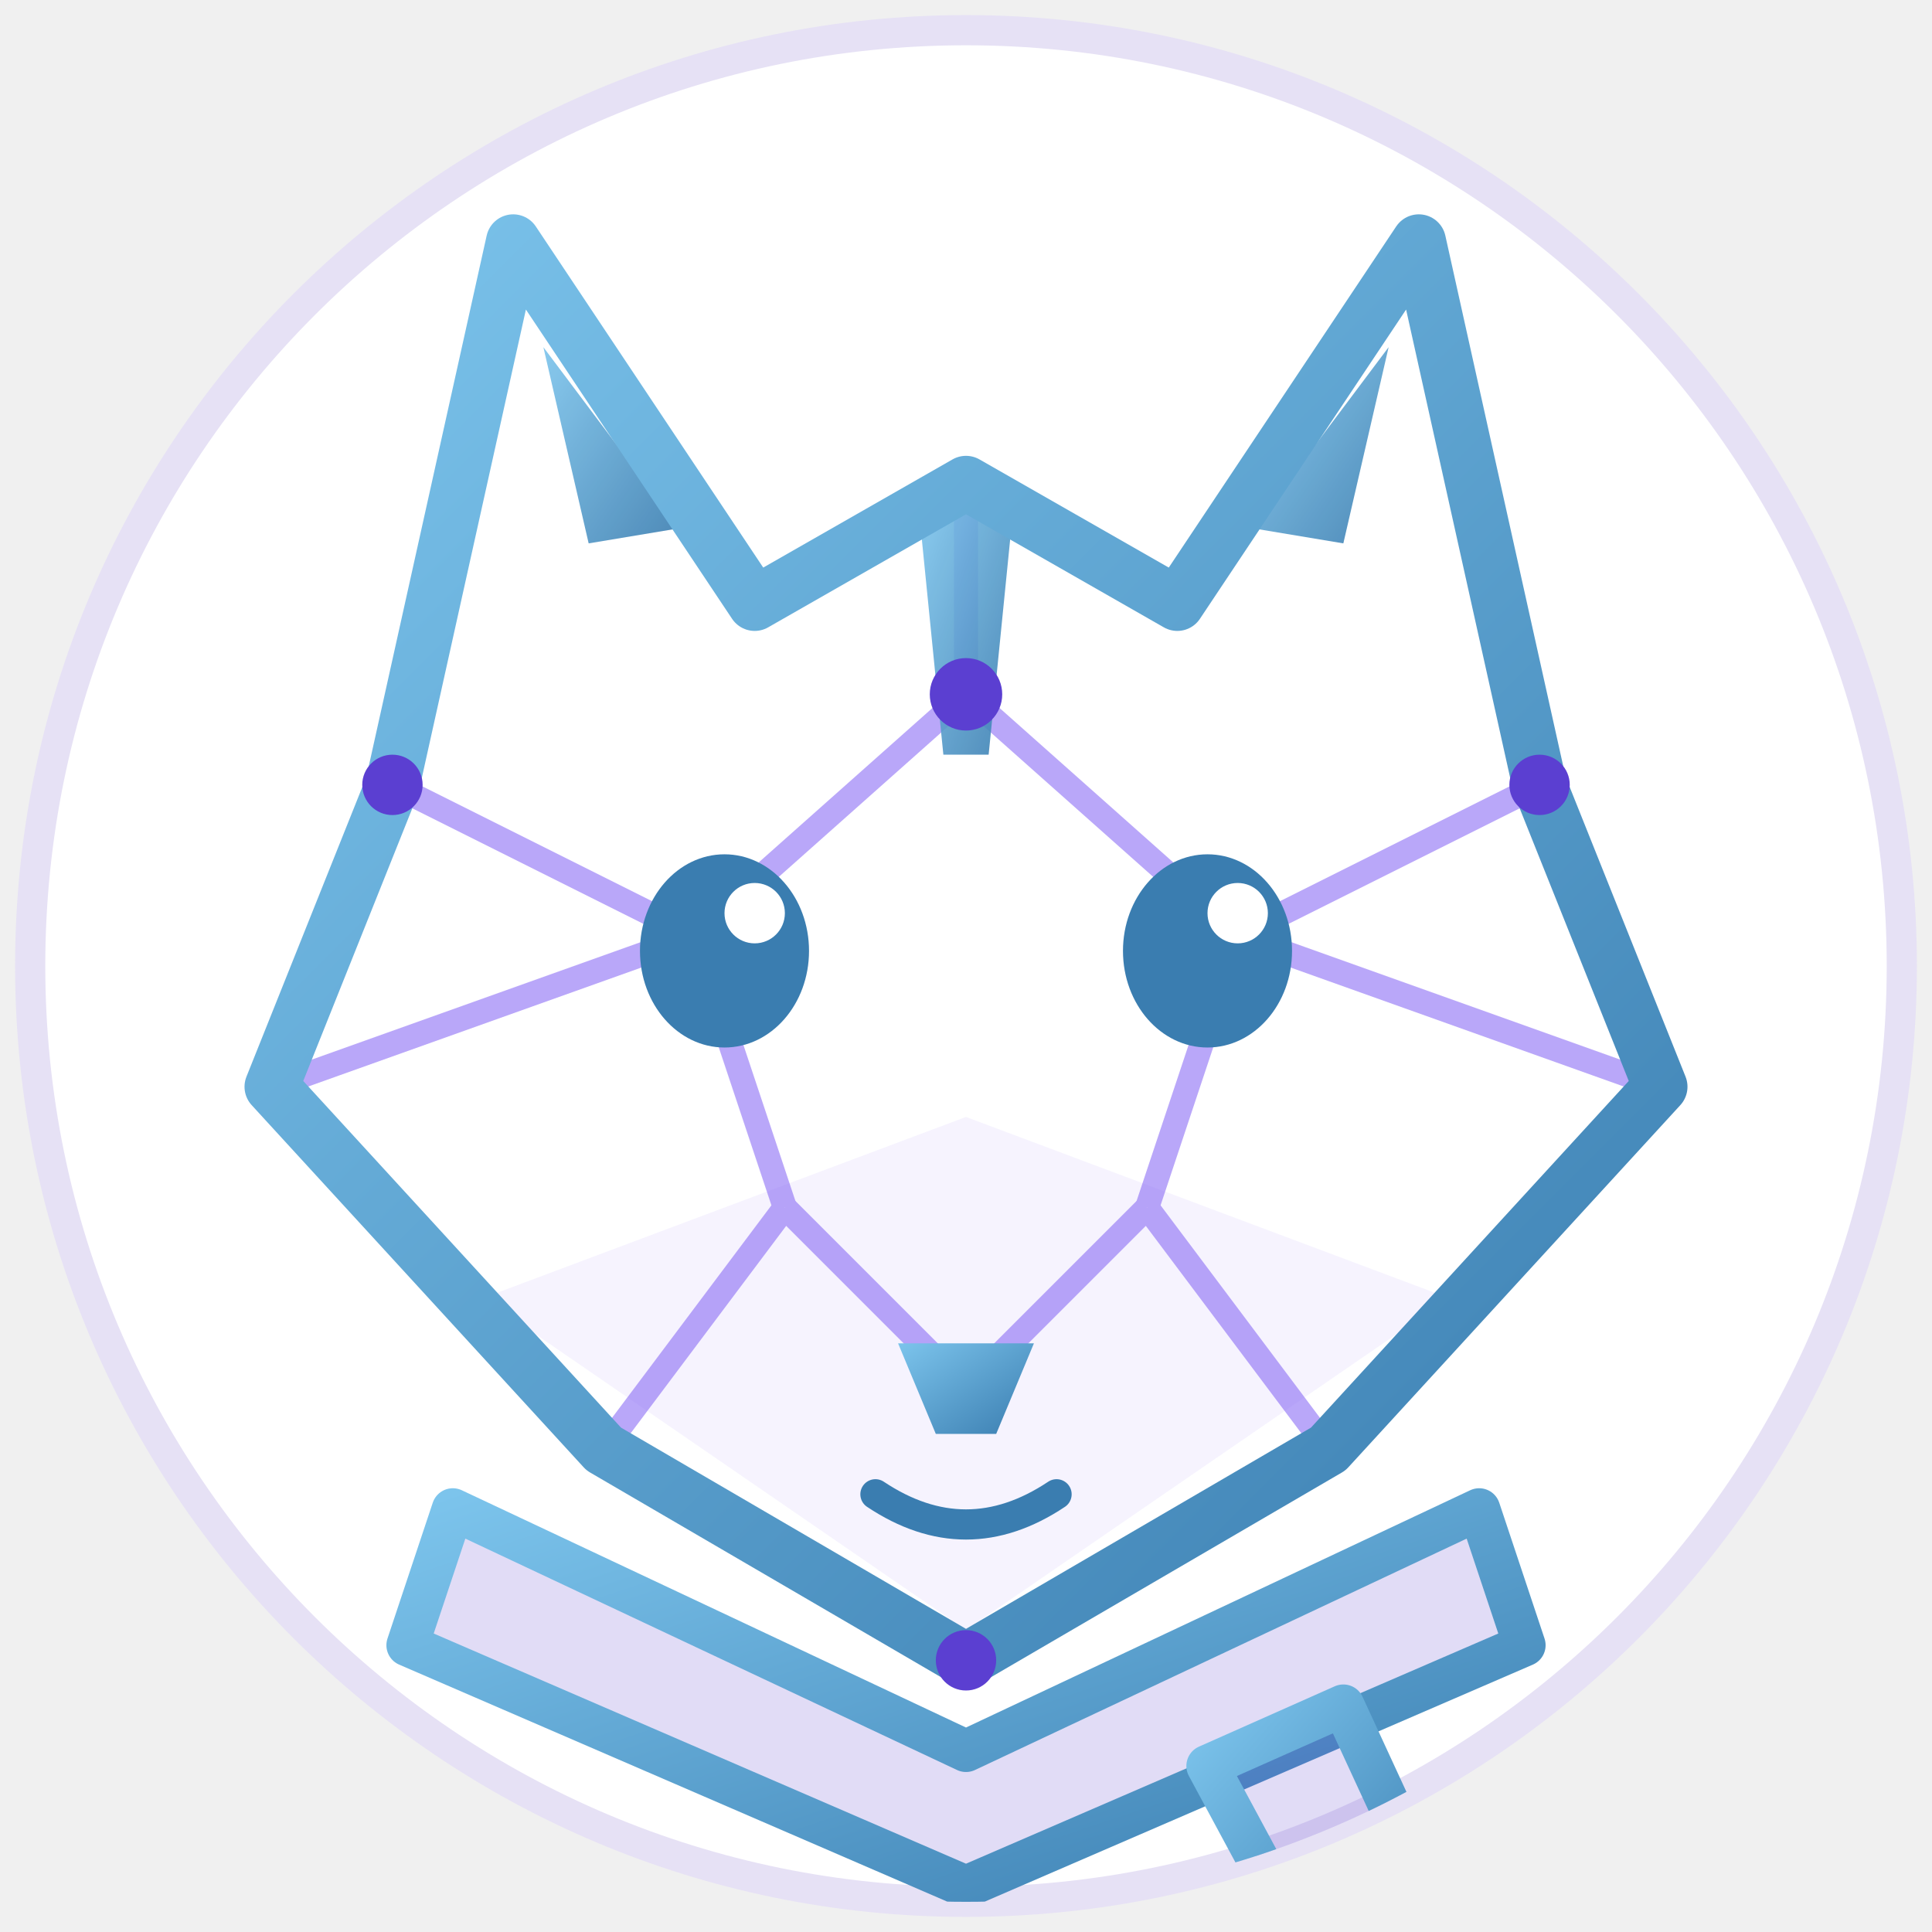
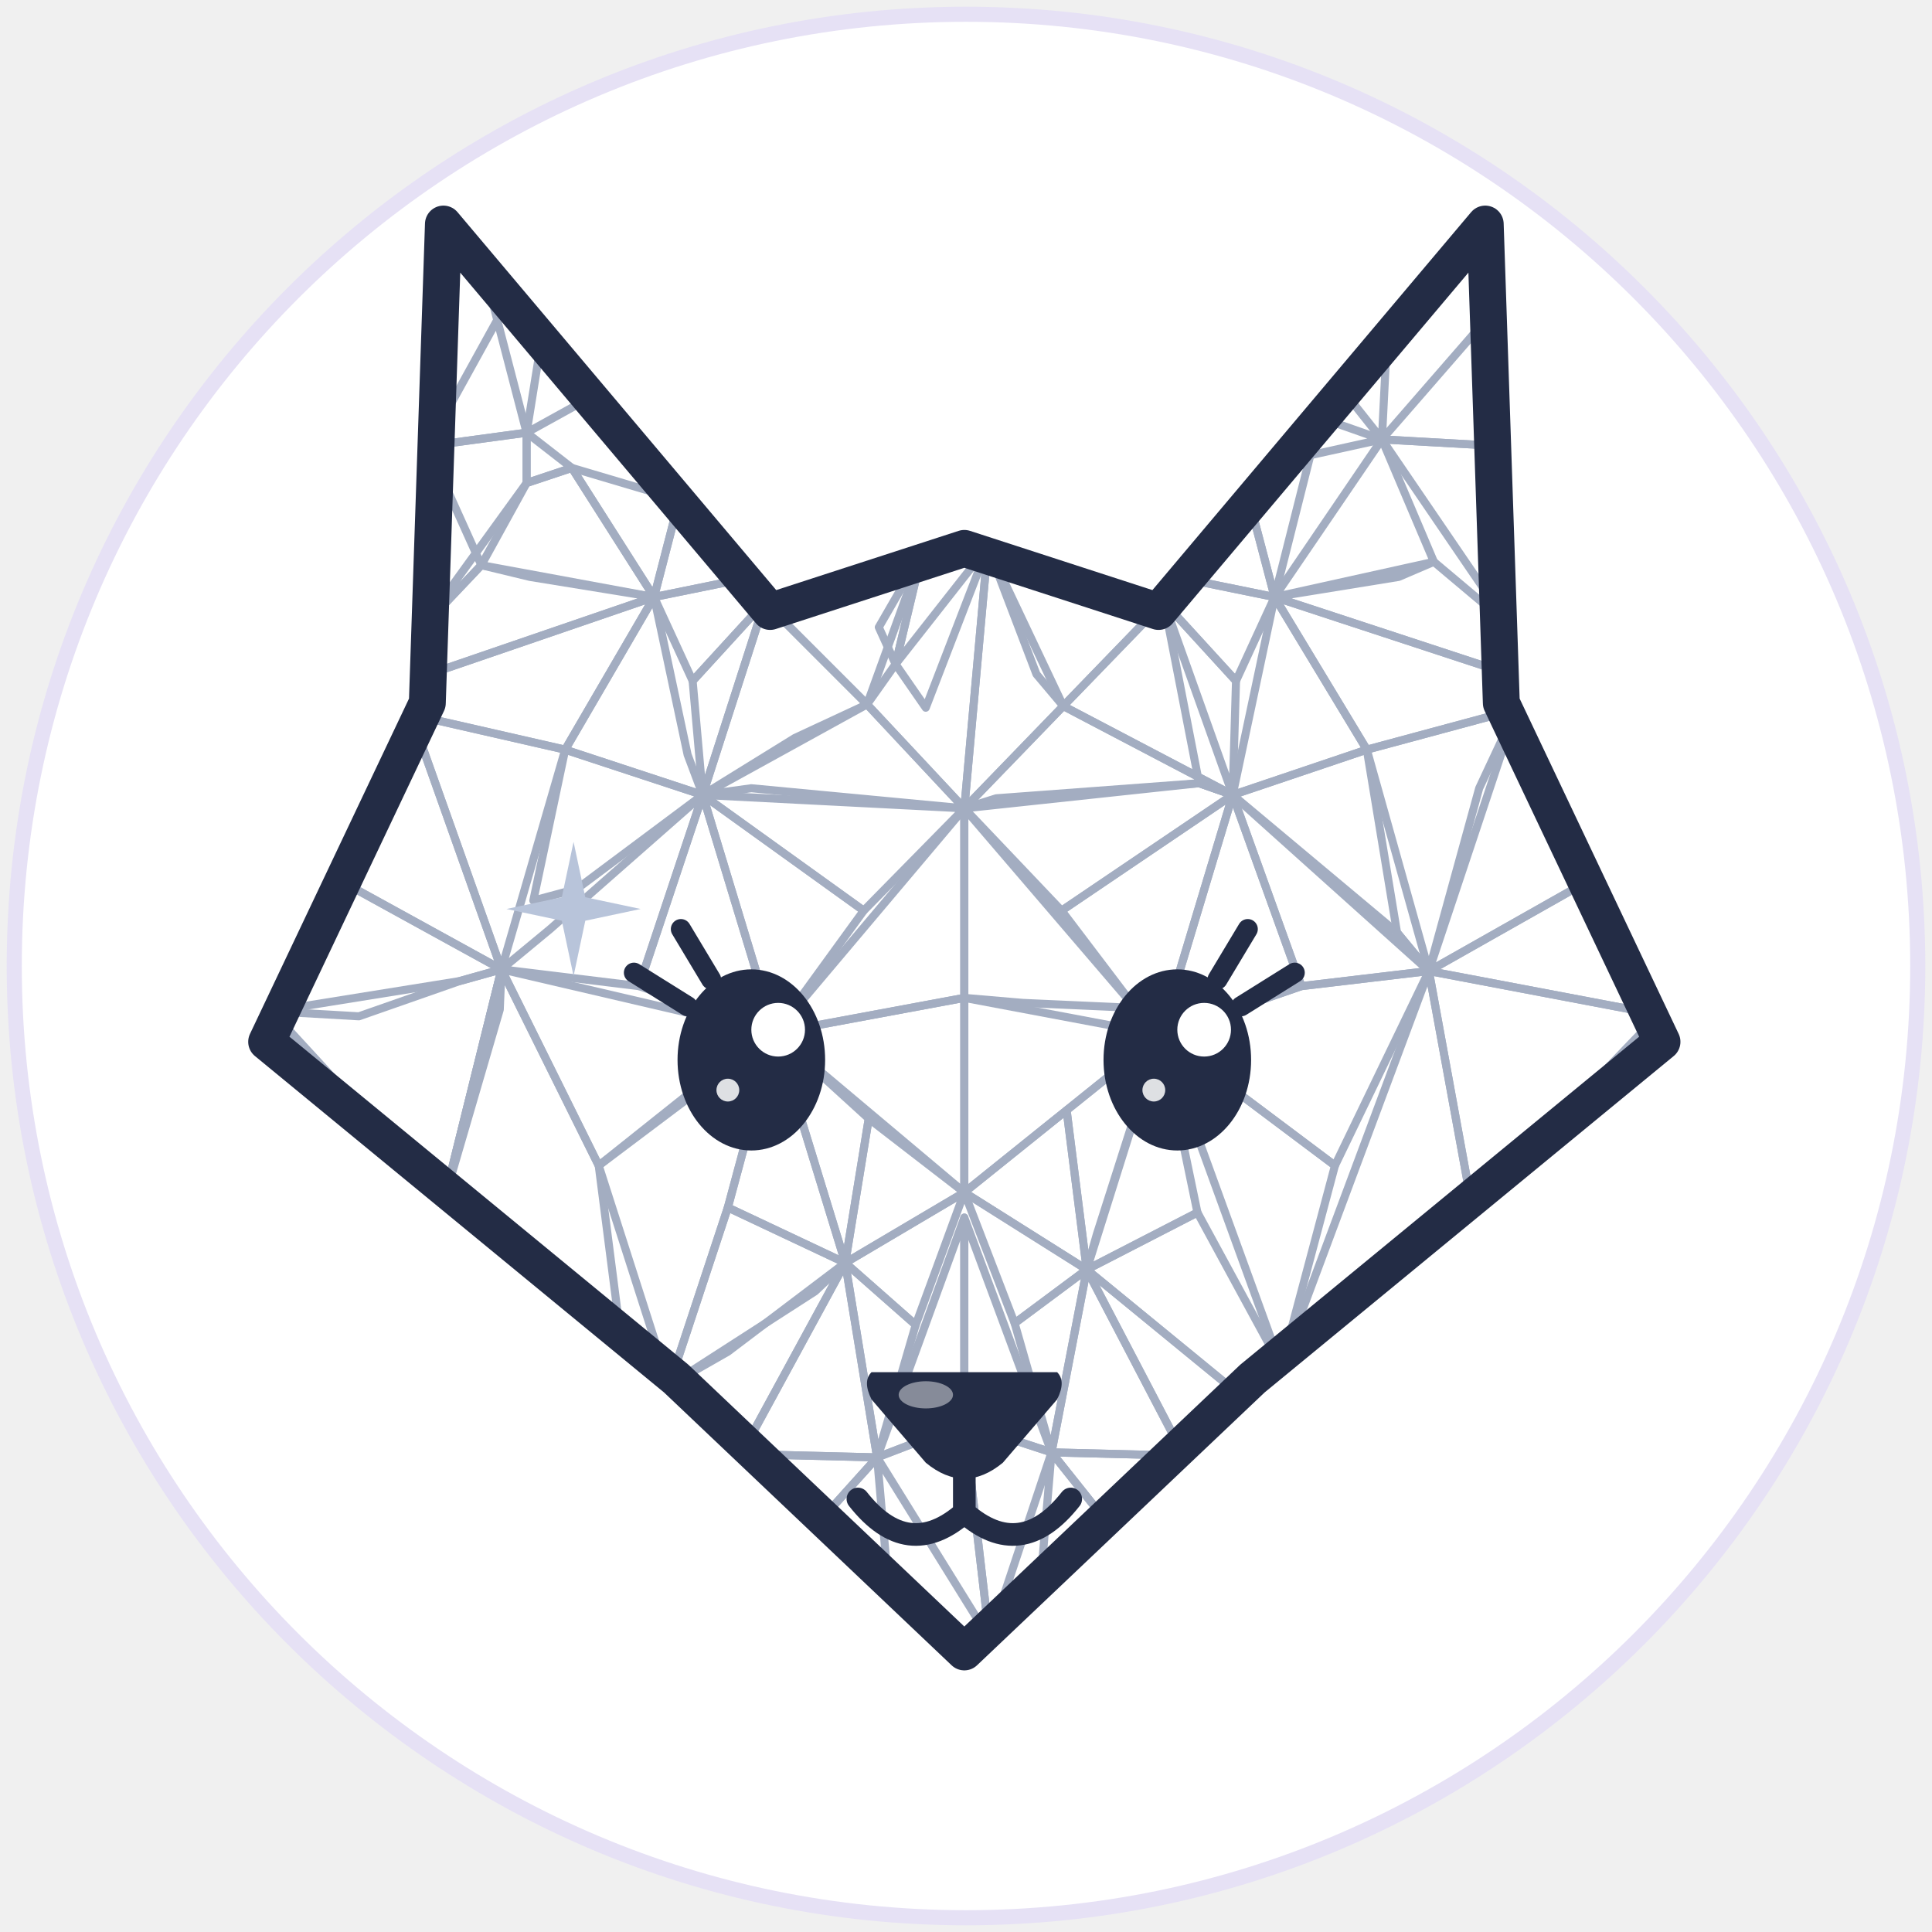
- <svg xmlns="http://www.w3.org/2000/svg" viewBox="0 0 128 128" role="img" aria-label="Lud">
+ <svg xmlns="http://www.w3.org/2000/svg" viewBox="-38 -28 576 576" role="img" aria-label="Lud">
  <defs>
    <clipPath id="c-linhas-lud">
-       <circle cx="64" cy="64" r="62" />
+       <circle cx="250" cy="260" r="286" />
    </clipPath>
-     <linearGradient id="l-linhas-lud" x1="0" y1="0" x2="1" y2="1">
-       <stop offset="0" stop-color="#7cc4ec" />
-       <stop offset="1" stop-color="#3a7db0" />
-     </linearGradient>
+     <clipPath id="head">
+       <polygon points="94.2,38.8 191.6,154.3 249.5,135.5 307.4,154.3 404.8,38.8 409.6,181.6 457.5,282.6 335.4,383 249.5,464.5 163.6,383 41.5,282.6 89.4,181.6" />
+     </clipPath>
  </defs>
-   <circle cx="64" cy="64" r="62" fill="#ffffff" stroke="#e6e1f5" stroke-width="2" />
  <g clip-path="url(#c-linhas-lud)">
-     <g stroke="#8b6cf5" stroke-width="1.6" opacity="0.6">
-       <line x1="26" y1="52" x2="46" y2="62" />
-       <line x1="46" y1="62" x2="64" y2="46" />
-       <line x1="64" y1="46" x2="82" y2="62" />
-       <line x1="82" y1="62" x2="102" y2="52" />
-       <line x1="18" y1="72" x2="46" y2="62" />
-       <line x1="82" y1="62" x2="110" y2="72" />
-       <line x1="46" y1="62" x2="52" y2="80" />
-       <line x1="82" y1="62" x2="76" y2="80" />
-       <line x1="52" y1="80" x2="64" y2="92" />
-       <line x1="76" y1="80" x2="64" y2="92" />
-       <line x1="40" y1="96" x2="52" y2="80" />
-       <line x1="88" y1="96" x2="76" y2="80" />
-       <line x1="64" y1="32" x2="64" y2="46" />
+     <circle cx="250" cy="260" r="284" fill="#ffffff" stroke="#e6e1f5" stroke-width="5" />
+     <polygon points="94.2,38.8 191.6,154.3 249.5,135.5 307.4,154.3 404.8,38.8 409.6,181.6 457.5,282.6 335.4,383 249.5,464.5 163.6,383 41.5,282.6 89.4,181.6" fill="#ffffff" />
+     <g clip-path="url(#head)" fill="none" stroke="#8c99b2" stroke-width="2.4" stroke-linejoin="round" opacity="0.8">
+       <polygon points="111.5,261 193,280 140.5,319.5" />
+       <polygon points="308,280.5 350,266 388,261.5 360,319.5" />
+       <polygon points="140.5,319.5 175,292 193,280 179,332 161.5,385" />
+       <polygon points="308,280.5 360,319.5 344,379.5" />
+       <polygon points="94.5,329.5 111.5,261 140.5,319.5 147.5,374 100.5,334.5" />
+       <polygon points="43,273.5 69,275 99,264.5 111.5,261 94.5,329.5" />
+       <polygon points="388,261.5 456.5,274.5 401,332.5" />
+       <polygon points="344,379.5 388,261.5 401,332.5" />
+       <polygon points="193,280 249.5,269.5 249.5,327.5" />
+       <polygon points="249.5,269.5 308,280.5 280,303 249.5,327.5" />
+       <polygon points="193,280 249.5,213 249.5,269.5" />
+       <polygon points="249.5,213 300.5,272.5 267,271 249.5,269.5" />
+       <polygon points="171.5,209 219.5,243.5 193,280" />
+       <polygon points="329.5,209 369.5,195.5 378.5,250 388,261.5" />
+       <polygon points="369.5,195.5 414,183.5 388,261.5" />
+       <polygon points="84.5,185 130.5,195.5 111.5,261" />
+       <polygon points="171.5,209 249.5,213 219.5,243.5" />
+       <polygon points="249.5,213 319.5,205.5 329.5,209 278.5,243.5" />
+       <polygon points="278.5,243.5 329.5,209 308,280.5 300.5,272.5" />
+       <polygon points="152.5,266 171.5,209 193,280" />
+       <polygon points="329.5,209 378.5,250 388,261.5 350,266" />
+       <polygon points="308,280.5 329.5,209 350,266" />
+       <polygon points="121,240.5 130.5,195.5 171.5,209 134,237" />
+       <polygon points="61.5,233.5 84.5,185 111.5,261" />
+       <polygon points="388,261.5 403,207 414,183.5 437.5,233.5" />
+       <polygon points="388,261.5 437.5,233.5 456.5,274.5" />
+       <polygon points="43,273.5 61.5,233.5 111.5,261 99,264.5" />
+       <polygon points="126,249 171.5,209 152.5,266 111.5,261" />
+       <polygon points="342,150 374,103 389.5,139.5" />
+       <polygon points="161.5,385 179,332 214,348.5 179,375" />
+       <polygon points="329.5,209 342,150 369.5,195.5" />
+       <polygon points="87,174 157,150 130.5,195.5 84.5,185" />
+       <polygon points="130.5,195.5 157,150 167,197 171.5,209" />
+       <polygon points="119,116 132.5,111.5 157,150 105.5,140.5" />
+       <polygon points="342,150 379,144 389.5,139.5 411.5,158 412,173" />
+       <polygon points="87.5,159.5 105.5,140.5 120,144 157,150 87,174" />
+       <polygon points="342,150 412,173 414,183.5 369.5,195.5" />
+       <polygon points="286,350.5 319,333.5 344,379.5 333,389" />
+       <polygon points="279,182.5 309,151.5 319.5,205.5 329.5,209" />
+       <polygon points="171.5,209 220.5,182 249.5,213 186,207" />
+       <polygon points="171.5,209 190,151.5 220.5,182 199,192" />
+       <polygon points="193,280 214,348.5 179,332" />
+       <polygon points="249.5,213 279,182.5 329.5,209 319.5,205.5 259,210" />
+       <polygon points="256.5,135 271,173 279,182.5 249.5,213" />
+       <polygon points="289,340 308,280.5 319,333.5 286,350.5" />
+       <polygon points="223.5,406.5 249.5,396.5 257,460.5" />
+       <polygon points="223.5,406.5 249.5,335 249.5,396.5" />
+       <polygon points="249.5,335 275.5,405 249.5,396.5" />
+       <polygon points="249.5,396.5 275.5,405 257,460.5" />
+       <polygon points="183,405.5 214,348.5 223.5,406.5" />
+       <polygon points="214,348.5 221,305.5 249.5,327.5" />
+       <polygon points="275.5,405 286,350.5 315,406" />
+       <polygon points="249.5,327.5 275,307 280,303 286,350.5" />
+       <polygon points="161.5,385 205,357 214,348.5 183,405.5 176,398.5" />
+       <polygon points="193,280 221,305.5 214,348.5" />
+       <polygon points="280,303 308,280.5 286,350.5" />
+       <polygon points="286,350.5 333,389 323,398.5 315,406" />
+       <polygon points="407.5,64.5 409.5,105 374,103" />
+       <polygon points="374,103 409.5,105 410.5,133 411.5,158" />
+       <polygon points="256.5,135 309,151.5 279,182.5" />
+       <polygon points="229,170 256.5,135 249.5,213 220.5,182" />
+       <polygon points="105.5,140.5 89.5,105 119,101 119,116 87.5,159.5" />
+       <polygon points="214,348.5 235,367 223.5,406.5" />
+       <polygon points="190,151.5 237,136.5 220.5,182" />
+       <polygon points="214,348.5 249.5,327.5 235,367" />
+       <polygon points="249.5,327.5 286,350.5 264.5,366.5" />
+       <polygon points="264.5,366.5 286,350.5 275.5,405" />
+       <polygon points="113.5,61.5 106.5,53 119,101 89.5,105" />
+       <polygon points="157,150 184,144.5 190,151.5 168.5,175" />
+       <polygon points="168.5,175 190,151.5 171.5,209" />
+       <polygon points="309,151.5 315,144.5 342,150 330.5,175" />
+       <polygon points="309,151.5 330.5,175 329.5,209" />
+       <polygon points="229,170 237,136.5 256.5,135 238,183" />
+       <polygon points="183,405.5 223.5,406.5 205.5,426.5" />
+       <polygon points="205.5,426.5 223.5,406.5 227,446.5" />
+       <polygon points="275.5,405 315,406 293,427" />
+       <polygon points="272,446.5 275.5,405 293,427" />
+       <polygon points="334.5,121.5 355.5,96.5 342,150" />
+       <polygon points="132.5,111.5 164.5,121 157,150" />
+       <polygon points="164.5,121 184,144.5 157,150" />
+       <polygon points="315,144.5 334.5,121.5 342,150" />
+       <polygon points="123.5,73 138,90.5 119,101" />
+       <polygon points="362.5,88.5 375.5,73 374,103" />
+       <polygon points="344.5,109.5 355.5,96.5 374,103" />
+       <polygon points="224,159 237,136.5 229,170" />
+       <polygon points="94.5,329.5 111.5,261 111,273" />
+       <polygon points="119,101 132.5,111.5 119,116" />
    </g>
-     <g fill="url(#l-linhas-lud)" opacity="0.9">
-       <polygon points="61,35 64,33.5 67,35 65.5,50 62.5,50" />
-       <polygon points="36,23 45,35 39,36" />
-       <polygon points="92,23 83,35 89,36" />
+     <polygon points="94.2,38.8 191.6,154.3 249.5,135.5 307.4,154.3 404.8,38.8 409.6,181.6 457.5,282.6 335.4,383 249.5,464.5 163.6,383 41.5,282.6 89.4,181.6" fill="none" stroke="#232c45" stroke-width="11" stroke-linejoin="round" />
+     <path d="M133 223 L136.5 239.5 L153 243 L136.5 246.5 L133 263 L129.5 246.5 L113 243 L129.5 239.5 Z" fill="#b8c4da" />
+     <ellipse cx="186" cy="288" rx="22" ry="27" fill="#232c45" />
+     <circle cx="194" cy="279" r="8" fill="#fff" />
+     <circle cx="179" cy="297" r="3.4" fill="#fff" opacity="0.85" />
+     <ellipse cx="313" cy="288" rx="22" ry="27" fill="#232c45" />
+     <circle cx="321" cy="279" r="8" fill="#fff" />
+     <circle cx="306" cy="297" r="3.4" fill="#fff" opacity="0.85" />
+     <g stroke="#232c45" stroke-width="6" stroke-linecap="round" fill="none">
+       <path d="M167 272 l-16 -10" />
+       <path d="M174 264 l-9 -15" />
+       <path d="M332 272 l16 -10" />
+       <path d="M325 264 l9 -15" />
    </g>
-     <polygon points="32,86 64,74 96,86 64,108" fill="#8b6cf5" opacity="0.08" />
-     <path d="M34 16 L50 40 L64 32 L78 40 L94 16 L102 52 L110 72 L88 96 L64 110 L40 96 L18 72 L26 52 Z" fill="none" stroke="url(#l-linhas-lud)" stroke-width="3.6" stroke-linejoin="round" />
-     <g fill="#5b3fd1">
-       <circle cx="64" cy="46" r="2.4" />
-       <circle cx="26" cy="52" r="2" />
-       <circle cx="102" cy="52" r="2" />
-       <circle cx="64" cy="110" r="2" />
+     <g transform="translate(249.5 400) scale(1.35) translate(-249.5 -400)">
+       <path d="M229 386 L270 386 Q272 388 270 392 L258 406 Q249.5 413 241 406 L229 392 Q227 388 229 386 Z" fill="#232c45" />
+       <ellipse cx="241" cy="391" rx="6" ry="3" fill="#fff" opacity="0.45" />
+       <path d="M249.5 409 L249.5 417 M226 414 Q237 428 249.5 417 Q262 428 273 414" fill="none" stroke="#232c45" stroke-width="5" stroke-linecap="round" stroke-linejoin="round" />
    </g>
-     <g fill="#3a7db0">
-       <ellipse cx="48" cy="63" rx="5.6" ry="6.4" />
-       <ellipse cx="80" cy="63" rx="5.6" ry="6.4" />
-     </g>
-     <g fill="#fff">
-       <circle cx="50" cy="60.5" r="2" />
-       <circle cx="82" cy="60.5" r="2" />
-     </g>
-     <polygon points="59.5,89 68.5,89 66,95 62,95" fill="url(#l-linhas-lud)" />
-     <path d="M58 99 Q64 103 70 99" fill="none" stroke="#3a7db0" stroke-width="2" stroke-linecap="round" />
-     <path d="M30 100 L64 116 L98 100 L101 109 L64 125 L27 109 Z" stroke="url(#l-linhas-lud)" stroke-width="2.8" stroke-linejoin="round" fill="rgba(91,63,209,0.18)" />
-     <path d="M80 117 L87 130 L95 126 L89 113 Z" stroke="url(#l-linhas-lud)" stroke-width="2.8" stroke-linejoin="round" fill="rgba(91,63,209,0.18)" />
  </g>
</svg>
